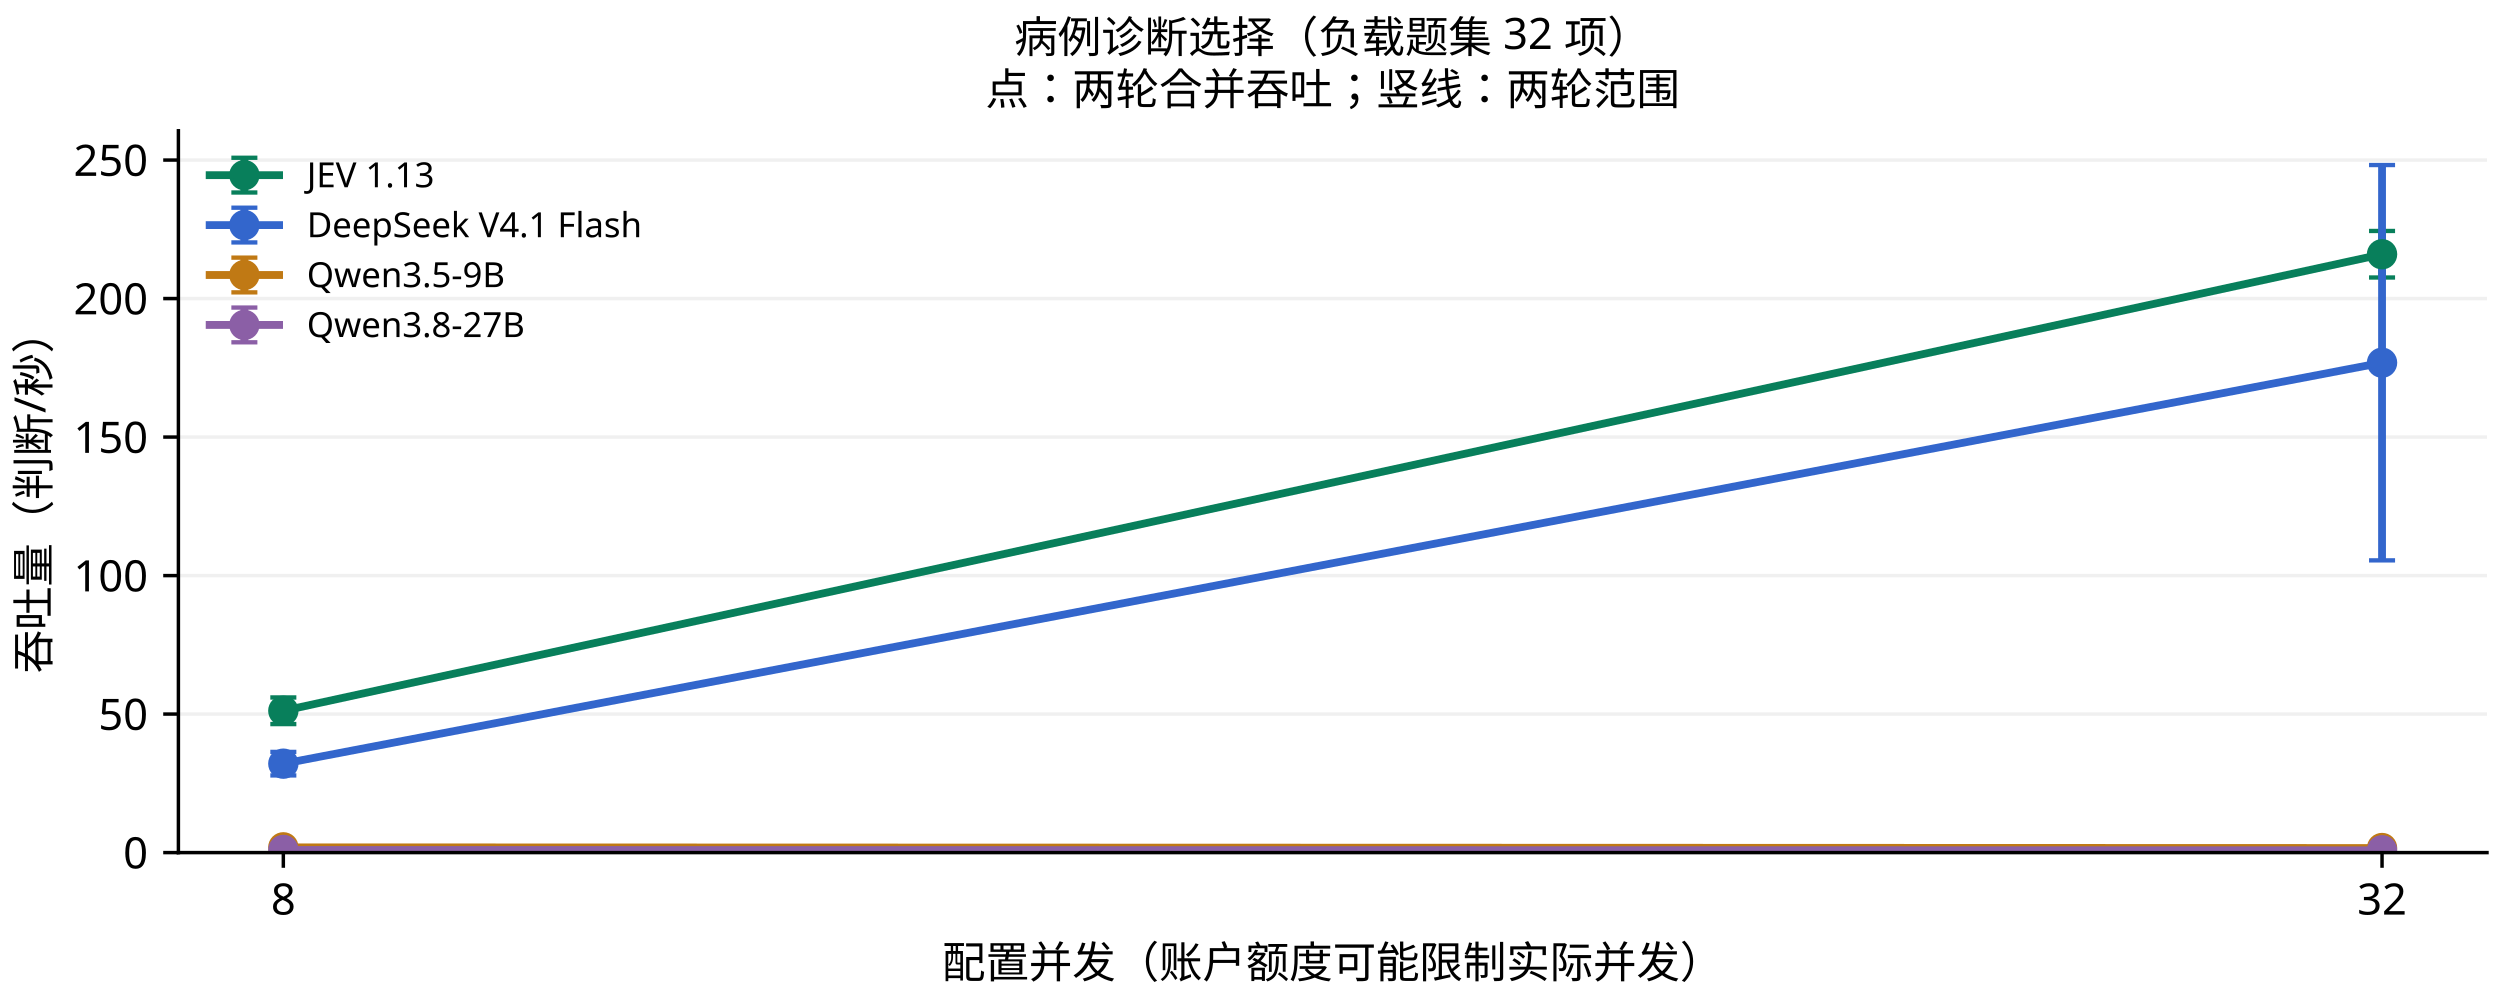
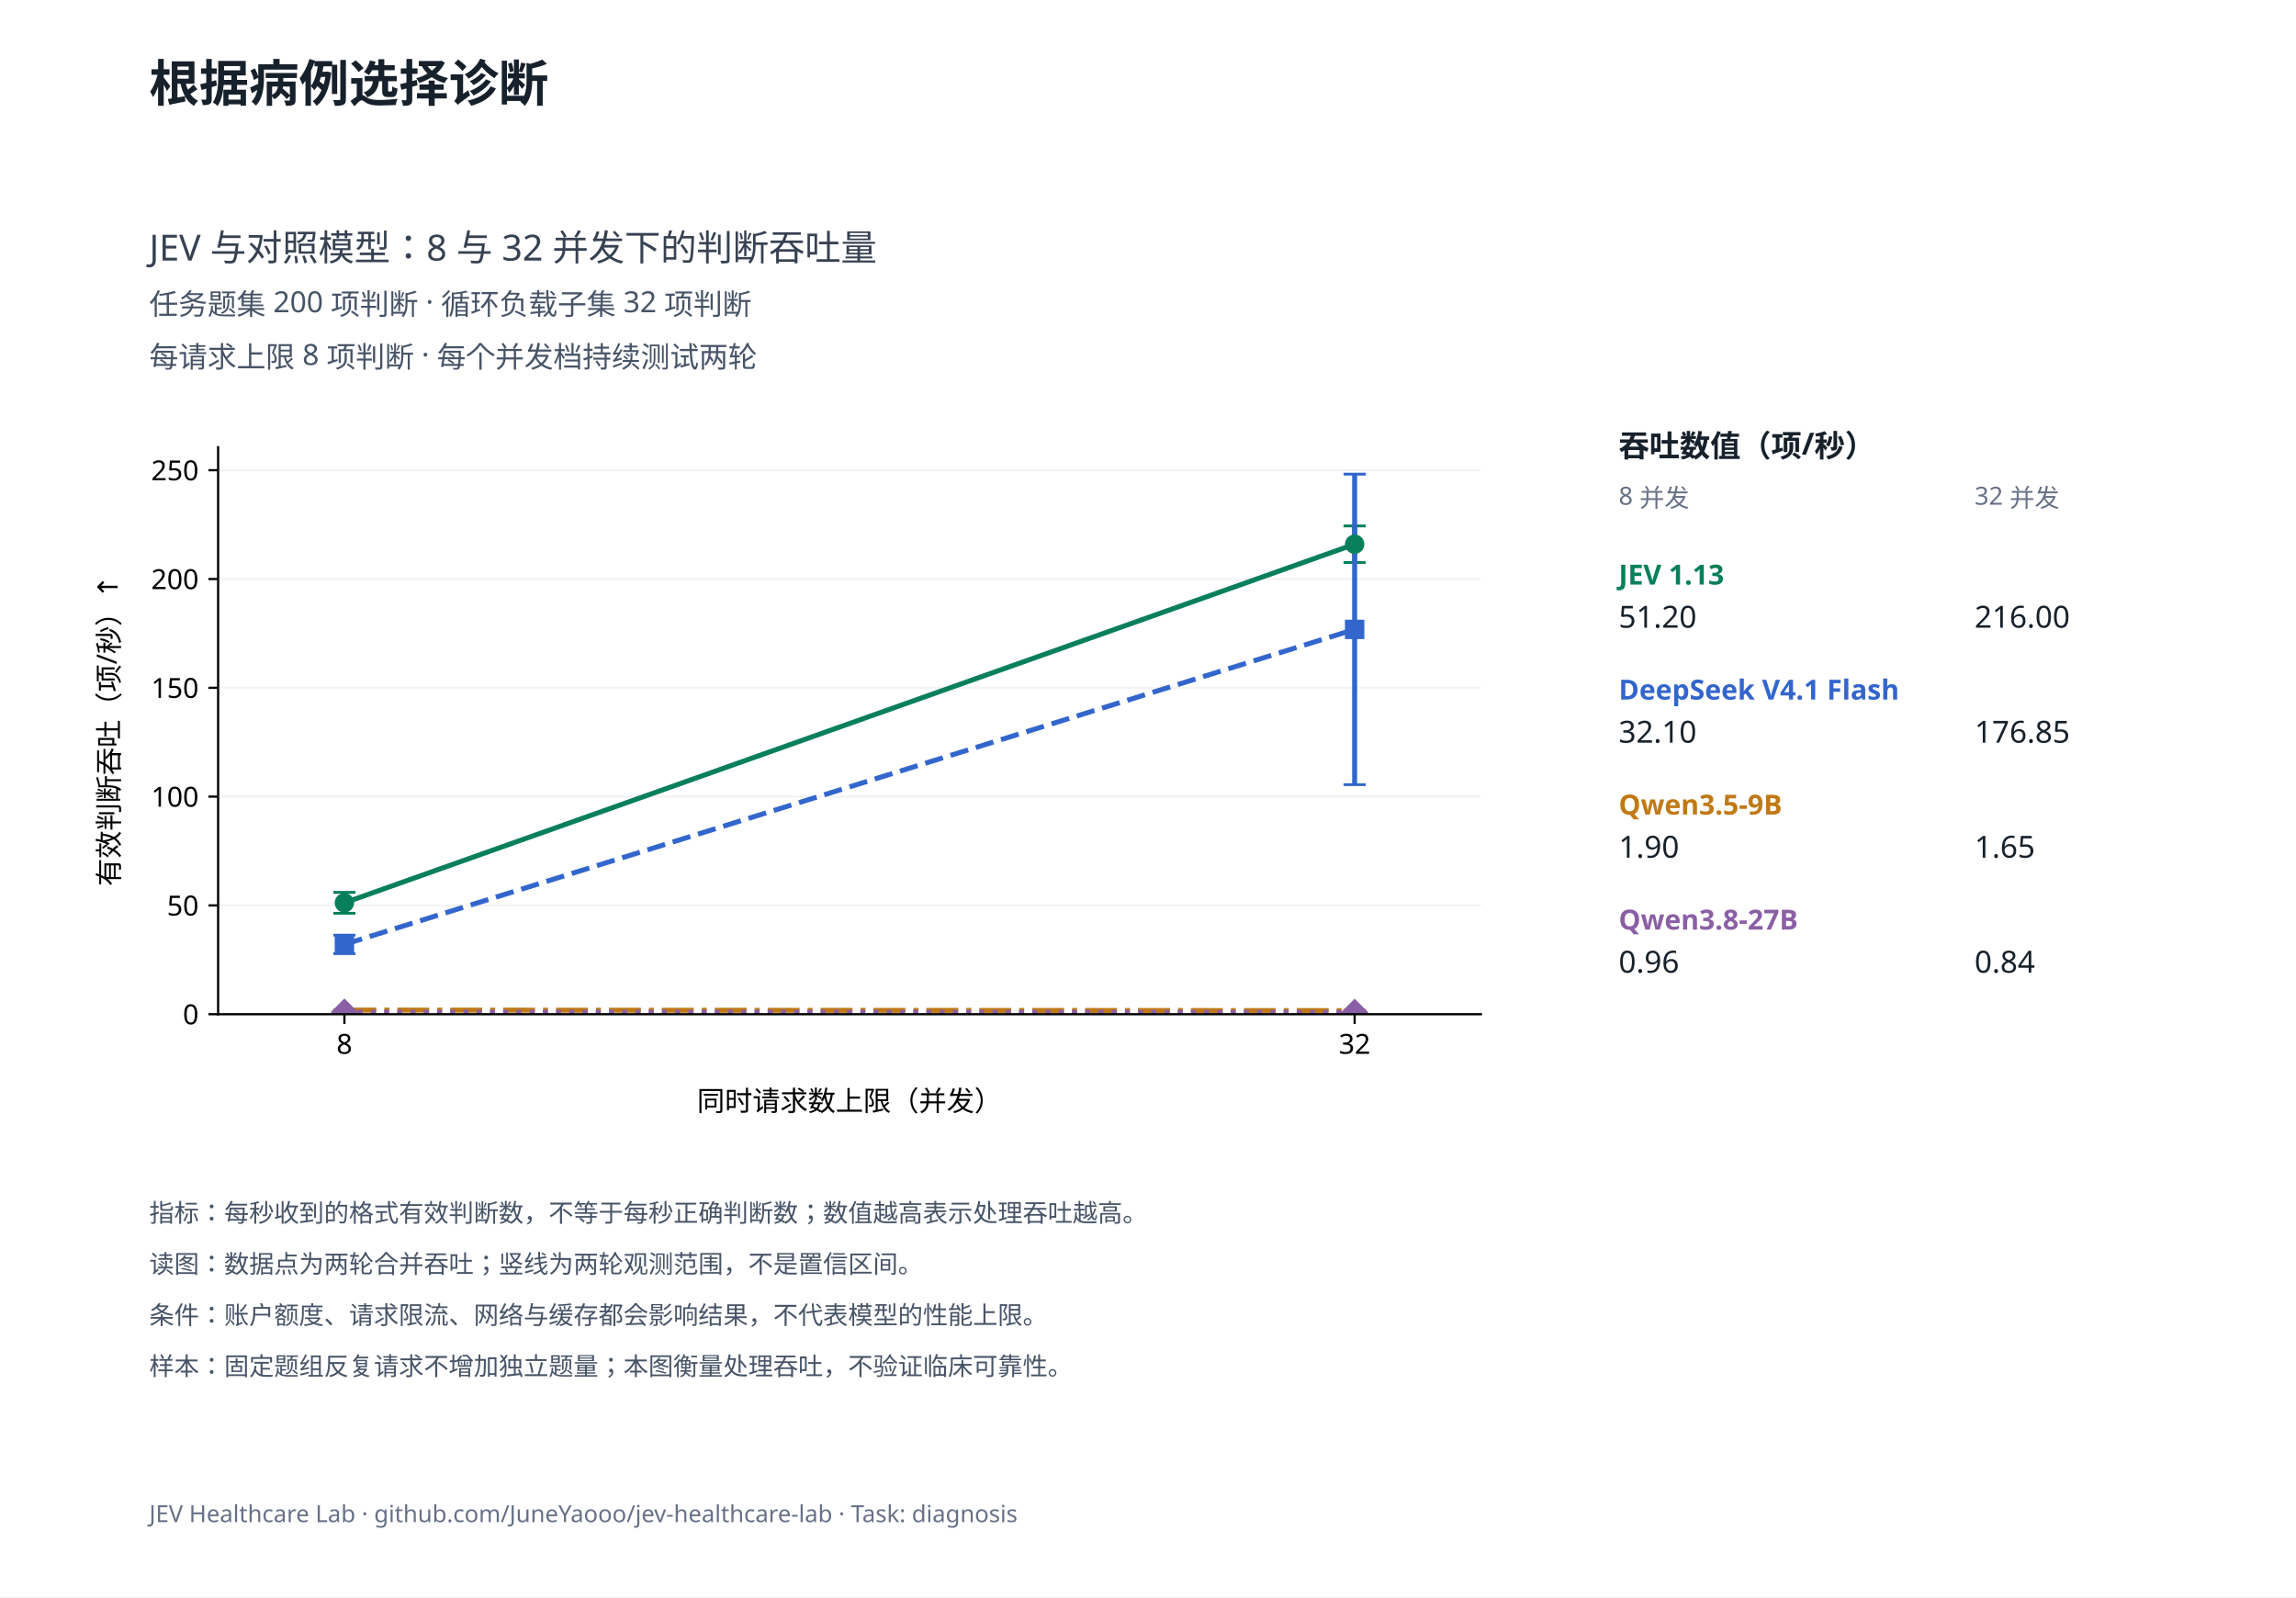
- <svg xmlns="http://www.w3.org/2000/svg" xmlns:xlink="http://www.w3.org/1999/xlink" width="576pt" height="230.4pt" viewBox="0 0 576 230.4" version="1.1">
+ <svg xmlns="http://www.w3.org/2000/svg" xmlns:xlink="http://www.w3.org/1999/xlink" width="828pt" height="576pt" viewBox="0 0 828 576" version="1.1">
  <defs>
    <style type="text/css">*{stroke-linejoin: round; stroke-linecap: butt}</style>
  </defs>
  <g id="figure_1">
    <g id="patch_1">
-       <path d="M 0 230.4 L 576 230.4 L 576 0 L 0 0 z " style="fill: #ffffff" />
+       <path d="M 0 576 L 828 576 L 828 0 L 0 0 z " style="fill: #ffffff" />
    </g>
    <g id="axes_1">
      <g id="patch_2">
-         <path d="M 41.103 196.439 L 573 196.439 L 573 30.129 L 41.103 30.129 z " style="fill: #ffffff" />
+         <path d="M 78.66 365.76 L 534.06 365.76 L 534.06 161.28 L 78.66 161.28 z " style="fill: #ffffff" />
      </g>
      <g id="matplotlib.axis_1">
        <g id="xtick_1">
          <g id="line2d_1">
            <defs>
-               <path id="m1fd8f32129" d="M 0 0 L 0 3.5 " style="stroke: #000000; stroke-width: 0.8" />
+               <path id="m601e121d8f" d="M 0 0 L 0 3.5 " style="stroke: #000000; stroke-width: 0.8" />
            </defs>
            <g>
-               <use xlink:href="#m1fd8f32129" x="65.28" y="196.439" style="stroke: #000000; stroke-width: 0.8" />
+               <use xlink:href="#m601e121d8f" x="124.2" y="365.76" style="stroke: #000000; stroke-width: 0.8" />
            </g>
          </g>
          <g id="text_1">
-             <text style="font-size: 10px; font-family: 'Arial Unicode MS'; text-anchor: middle" x="65.28" y="210.719" transform="rotate(-0 65.28047 210.7189)">8</text>
+             <text style="font-size: 10px; font-family: 'Arial Unicode MS'; text-anchor: middle" x="124.2" y="380.04" transform="rotate(-0 124.2 380.0403)">8</text>
          </g>
        </g>
        <g id="xtick_2">
          <g id="line2d_2">
            <g>
-               <use xlink:href="#m1fd8f32129" x="548.823" y="196.439" style="stroke: #000000; stroke-width: 0.8" />
+               <use xlink:href="#m601e121d8f" x="488.52" y="365.76" style="stroke: #000000; stroke-width: 0.8" />
            </g>
          </g>
          <g id="text_2">
-             <text style="font-size: 10px; font-family: 'Arial Unicode MS'; text-anchor: middle" x="548.823" y="210.719" transform="rotate(-0 548.8227 210.7189)">32</text>
+             <text style="font-size: 10px; font-family: 'Arial Unicode MS'; text-anchor: middle" x="488.52" y="380.04" transform="rotate(-0 488.52 380.0403)">32</text>
          </g>
        </g>
        <g id="text_3">
-           <text style="font-size: 10px; font-family: 'Arial Unicode MS'; text-anchor: middle" x="307.052" y="225.3" transform="rotate(-0 307.0516 225.2998)">配置并发（账户额度可能限制实际并发）</text>
+           <text style="font-size: 10px; font-family: 'Arial Unicode MS'; text-anchor: middle" x="306.36" y="400.621" transform="rotate(-0 306.36 400.6211)">同时请求数上限（并发）</text>
        </g>
      </g>
      <g id="matplotlib.axis_2">
        <g id="ytick_1">
          <g id="line2d_3">
-             <path d="M 41.103 196.439 L 573 196.439 " clip-path="url(#p2f936b1ee8)" style="fill: none; stroke: #b0b0b0; stroke-opacity: 0.18; stroke-width: 0.8; stroke-linecap: square" />
+             <path d="M 78.66 365.76 L 534.06 365.76 " clip-path="url(#p253b9ea644)" style="fill: none; stroke: #b0b0b0; stroke-opacity: 0.16; stroke-width: 0.8; stroke-linecap: square" />
          </g>
          <g id="line2d_4">
            <defs>
-               <path id="m42ab925d3a" d="M 0 0 L -3.5 0 " style="stroke: #000000; stroke-width: 0.8" />
+               <path id="m7b204fd15c" d="M 0 0 L -3.5 0 " style="stroke: #000000; stroke-width: 0.8" />
            </defs>
            <g>
-               <use xlink:href="#m42ab925d3a" x="41.103" y="196.439" style="stroke: #000000; stroke-width: 0.8" />
+               <use xlink:href="#m7b204fd15c" x="78.66" y="365.76" style="stroke: #000000; stroke-width: 0.8" />
            </g>
          </g>
          <g id="text_4">
-             <text style="font-size: 10px; font-family: 'Arial Unicode MS'; text-anchor: end" x="34.103" y="200.079" transform="rotate(-0 34.10336 200.0788)">0</text>
+             <text style="font-size: 10px; font-family: 'Arial Unicode MS'; text-anchor: end" x="71.66" y="369.4" transform="rotate(-0 71.66 369.4001)">0</text>
          </g>
        </g>
        <g id="ytick_2">
          <g id="line2d_5">
-             <path d="M 41.103 164.527 L 573 164.527 " clip-path="url(#p2f936b1ee8)" style="fill: none; stroke: #b0b0b0; stroke-opacity: 0.18; stroke-width: 0.8; stroke-linecap: square" />
+             <path d="M 78.66 326.524 L 534.06 326.524 " clip-path="url(#p253b9ea644)" style="fill: none; stroke: #b0b0b0; stroke-opacity: 0.16; stroke-width: 0.8; stroke-linecap: square" />
          </g>
          <g id="line2d_6">
            <g>
-               <use xlink:href="#m42ab925d3a" x="41.103" y="164.527" style="stroke: #000000; stroke-width: 0.8" />
+               <use xlink:href="#m7b204fd15c" x="78.66" y="326.524" style="stroke: #000000; stroke-width: 0.8" />
            </g>
          </g>
          <g id="text_5">
-             <text style="font-size: 10px; font-family: 'Arial Unicode MS'; text-anchor: end" x="34.103" y="168.167" transform="rotate(-0 34.10336 168.1667)">50</text>
+             <text style="font-size: 10px; font-family: 'Arial Unicode MS'; text-anchor: end" x="71.66" y="330.164" transform="rotate(-0 71.66 330.1637)">50</text>
          </g>
        </g>
        <g id="ytick_3">
          <g id="line2d_7">
-             <path d="M 41.103 132.614 L 573 132.614 " clip-path="url(#p2f936b1ee8)" style="fill: none; stroke: #b0b0b0; stroke-opacity: 0.18; stroke-width: 0.8; stroke-linecap: square" />
+             <path d="M 78.66 287.287 L 534.06 287.287 " clip-path="url(#p253b9ea644)" style="fill: none; stroke: #b0b0b0; stroke-opacity: 0.16; stroke-width: 0.8; stroke-linecap: square" />
          </g>
          <g id="line2d_8">
            <g>
-               <use xlink:href="#m42ab925d3a" x="41.103" y="132.614" style="stroke: #000000; stroke-width: 0.8" />
+               <use xlink:href="#m7b204fd15c" x="78.66" y="287.287" style="stroke: #000000; stroke-width: 0.8" />
            </g>
          </g>
          <g id="text_6">
-             <text style="font-size: 10px; font-family: 'Arial Unicode MS'; text-anchor: end" x="34.103" y="136.255" transform="rotate(-0 34.10336 136.2546)">100</text>
+             <text style="font-size: 10px; font-family: 'Arial Unicode MS'; text-anchor: end" x="71.66" y="290.927" transform="rotate(-0 71.66 290.9273)">100</text>
          </g>
        </g>
        <g id="ytick_4">
          <g id="line2d_9">
-             <path d="M 41.103 100.702 L 573 100.702 " clip-path="url(#p2f936b1ee8)" style="fill: none; stroke: #b0b0b0; stroke-opacity: 0.18; stroke-width: 0.8; stroke-linecap: square" />
+             <path d="M 78.66 248.051 L 534.06 248.051 " clip-path="url(#p253b9ea644)" style="fill: none; stroke: #b0b0b0; stroke-opacity: 0.16; stroke-width: 0.8; stroke-linecap: square" />
          </g>
          <g id="line2d_10">
            <g>
-               <use xlink:href="#m42ab925d3a" x="41.103" y="100.702" style="stroke: #000000; stroke-width: 0.8" />
+               <use xlink:href="#m7b204fd15c" x="78.66" y="248.051" style="stroke: #000000; stroke-width: 0.8" />
            </g>
          </g>
          <g id="text_7">
-             <text style="font-size: 10px; font-family: 'Arial Unicode MS'; text-anchor: end" x="34.103" y="104.343" transform="rotate(-0 34.10336 104.3425)">150</text>
+             <text style="font-size: 10px; font-family: 'Arial Unicode MS'; text-anchor: end" x="71.66" y="251.691" transform="rotate(-0 71.66 251.6909)">150</text>
          </g>
        </g>
        <g id="ytick_5">
          <g id="line2d_11">
-             <path d="M 41.103 68.79 L 573 68.79 " clip-path="url(#p2f936b1ee8)" style="fill: none; stroke: #b0b0b0; stroke-opacity: 0.18; stroke-width: 0.8; stroke-linecap: square" />
+             <path d="M 78.66 208.814 L 534.06 208.814 " clip-path="url(#p253b9ea644)" style="fill: none; stroke: #b0b0b0; stroke-opacity: 0.16; stroke-width: 0.8; stroke-linecap: square" />
          </g>
          <g id="line2d_12">
            <g>
-               <use xlink:href="#m42ab925d3a" x="41.103" y="68.79" style="stroke: #000000; stroke-width: 0.8" />
+               <use xlink:href="#m7b204fd15c" x="78.66" y="208.814" style="stroke: #000000; stroke-width: 0.8" />
            </g>
          </g>
          <g id="text_8">
-             <text style="font-size: 10px; font-family: 'Arial Unicode MS'; text-anchor: end" x="34.103" y="72.43" transform="rotate(-0 34.10336 72.43044)">200</text>
+             <text style="font-size: 10px; font-family: 'Arial Unicode MS'; text-anchor: end" x="71.66" y="212.454" transform="rotate(-0 71.66 212.4544)">200</text>
          </g>
        </g>
        <g id="ytick_6">
          <g id="line2d_13">
-             <path d="M 41.103 36.878 L 573 36.878 " clip-path="url(#p2f936b1ee8)" style="fill: none; stroke: #b0b0b0; stroke-opacity: 0.18; stroke-width: 0.8; stroke-linecap: square" />
+             <path d="M 78.66 169.578 L 534.06 169.578 " clip-path="url(#p253b9ea644)" style="fill: none; stroke: #b0b0b0; stroke-opacity: 0.16; stroke-width: 0.8; stroke-linecap: square" />
          </g>
          <g id="line2d_14">
            <g>
-               <use xlink:href="#m42ab925d3a" x="41.103" y="36.878" style="stroke: #000000; stroke-width: 0.8" />
+               <use xlink:href="#m7b204fd15c" x="78.66" y="169.578" style="stroke: #000000; stroke-width: 0.8" />
            </g>
          </g>
          <g id="text_9">
-             <text style="font-size: 10px; font-family: 'Arial Unicode MS'; text-anchor: end" x="34.103" y="40.518" transform="rotate(-0 34.10336 40.51836)">250</text>
+             <text style="font-size: 10px; font-family: 'Arial Unicode MS'; text-anchor: end" x="71.66" y="173.218" transform="rotate(-0 71.66 173.218)">250</text>
          </g>
        </g>
        <g id="text_10">
-           <text style="font-size: 10px; font-family: 'Arial Unicode MS'; text-anchor: middle" x="11.321" y="113.284" transform="rotate(-90 11.32055 113.284)">吞吐量（判断/秒）</text>
+           <text style="font-size: 10px; font-family: 'Arial Unicode MS'; text-anchor: middle" x="42.877" y="263.52" transform="rotate(-90 42.87719 263.52)">有效判断吞吐（项/秒）↑</text>
        </g>
      </g>
      <g id="LineCollection_1">
-         <path d="M 65.28 166.824 L 65.28 160.697 " clip-path="url(#p2f936b1ee8)" style="fill: none; stroke: #087f5b; stroke-width: 1.8" />
-         <path d="M 548.823 63.94 L 548.823 53.217 " clip-path="url(#p2f936b1ee8)" style="fill: none; stroke: #087f5b; stroke-width: 1.8" />
+         <path d="M 124.2 329.349 L 124.2 321.815 " clip-path="url(#p253b9ea644)" style="fill: none; stroke: #087f5b; stroke-width: 1.8" />
+         <path d="M 488.52 202.85 L 488.52 189.667 " clip-path="url(#p253b9ea644)" style="fill: none; stroke: #087f5b; stroke-width: 1.8" />
      </g>
      <g id="line2d_15">
        <defs>
-           <path id="mbbff3caa44" d="M 3 0 L -3 -0 " style="stroke: #087f5b" />
-         </defs>
-         <g clip-path="url(#p2f936b1ee8)">
-           <use xlink:href="#mbbff3caa44" x="65.28" y="166.824" style="fill: #087f5b; stroke: #087f5b" />
-           <use xlink:href="#mbbff3caa44" x="548.823" y="63.94" style="fill: #087f5b; stroke: #087f5b" />
+           <path id="mcb5e29b5e4" d="M 4 0 L -4 -0 " style="stroke: #087f5b" />
+         </defs>
+         <g clip-path="url(#p253b9ea644)">
+           <use xlink:href="#mcb5e29b5e4" x="124.2" y="329.349" style="fill: #087f5b; stroke: #087f5b" />
+           <use xlink:href="#mcb5e29b5e4" x="488.52" y="202.85" style="fill: #087f5b; stroke: #087f5b" />
        </g>
      </g>
      <g id="line2d_16">
-         <g clip-path="url(#p2f936b1ee8)">
-           <use xlink:href="#mbbff3caa44" x="65.28" y="160.697" style="fill: #087f5b; stroke: #087f5b" />
-           <use xlink:href="#mbbff3caa44" x="548.823" y="53.217" style="fill: #087f5b; stroke: #087f5b" />
+         <g clip-path="url(#p253b9ea644)">
+           <use xlink:href="#mcb5e29b5e4" x="124.2" y="321.815" style="fill: #087f5b; stroke: #087f5b" />
+           <use xlink:href="#mcb5e29b5e4" x="488.52" y="189.667" style="fill: #087f5b; stroke: #087f5b" />
        </g>
      </g>
      <g id="LineCollection_2">
-         <path d="M 65.28 178.664 L 65.28 173.239 " clip-path="url(#p2f936b1ee8)" style="fill: none; stroke: #3366cc; stroke-width: 1.8" />
-         <path d="M 548.823 129.104 L 548.823 38.027 " clip-path="url(#p2f936b1ee8)" style="fill: none; stroke: #3366cc; stroke-width: 1.8" />
+         <path d="M 124.2 343.905 L 124.2 337.235 " clip-path="url(#p253b9ea644)" style="fill: none; stroke: #3366cc; stroke-width: 1.8" />
+         <path d="M 488.52 282.971 L 488.52 170.99 " clip-path="url(#p253b9ea644)" style="fill: none; stroke: #3366cc; stroke-width: 1.8" />
      </g>
      <g id="line2d_17">
        <defs>
-           <path id="m97fa4c5755" d="M 3 0 L -3 -0 " style="stroke: #3366cc" />
-         </defs>
-         <g clip-path="url(#p2f936b1ee8)">
-           <use xlink:href="#m97fa4c5755" x="65.28" y="178.664" style="fill: #3366cc; stroke: #3366cc" />
-           <use xlink:href="#m97fa4c5755" x="548.823" y="129.104" style="fill: #3366cc; stroke: #3366cc" />
+           <path id="m9118d488ac" d="M 4 0 L -4 -0 " style="stroke: #3366cc" />
+         </defs>
+         <g clip-path="url(#p253b9ea644)">
+           <use xlink:href="#m9118d488ac" x="124.2" y="343.905" style="fill: #3366cc; stroke: #3366cc" />
+           <use xlink:href="#m9118d488ac" x="488.52" y="282.971" style="fill: #3366cc; stroke: #3366cc" />
        </g>
      </g>
      <g id="line2d_18">
-         <g clip-path="url(#p2f936b1ee8)">
-           <use xlink:href="#m97fa4c5755" x="65.28" y="173.239" style="fill: #3366cc; stroke: #3366cc" />
-           <use xlink:href="#m97fa4c5755" x="548.823" y="38.027" style="fill: #3366cc; stroke: #3366cc" />
+         <g clip-path="url(#p253b9ea644)">
+           <use xlink:href="#m9118d488ac" x="124.2" y="337.235" style="fill: #3366cc; stroke: #3366cc" />
+           <use xlink:href="#m9118d488ac" x="488.52" y="170.99" style="fill: #3366cc; stroke: #3366cc" />
        </g>
      </g>
      <g id="LineCollection_3">
-         <path d="M 65.28 195.258 L 65.28 195.194 " clip-path="url(#p2f936b1ee8)" style="fill: none; stroke: #c07914; stroke-width: 1.8" />
-         <path d="M 548.823 195.513 L 548.823 195.258 " clip-path="url(#p2f936b1ee8)" style="fill: none; stroke: #c07914; stroke-width: 1.8" />
+         <path d="M 124.2 364.308 L 124.2 364.23 " clip-path="url(#p253b9ea644)" style="fill: none; stroke: #c07914; stroke-width: 1.8" />
+         <path d="M 488.52 364.622 L 488.52 364.308 " clip-path="url(#p253b9ea644)" style="fill: none; stroke: #c07914; stroke-width: 1.8" />
      </g>
      <g id="line2d_19">
        <defs>
-           <path id="mbb2051c4b4" d="M 3 0 L -3 -0 " style="stroke: #c07914" />
-         </defs>
-         <g clip-path="url(#p2f936b1ee8)">
-           <use xlink:href="#mbb2051c4b4" x="65.28" y="195.258" style="fill: #c07914; stroke: #c07914" />
-           <use xlink:href="#mbb2051c4b4" x="548.823" y="195.513" style="fill: #c07914; stroke: #c07914" />
+           <path id="ma08240442f" d="M 4 0 L -4 -0 " style="stroke: #c07914" />
+         </defs>
+         <g clip-path="url(#p253b9ea644)">
+           <use xlink:href="#ma08240442f" x="124.2" y="364.308" style="fill: #c07914; stroke: #c07914" />
+           <use xlink:href="#ma08240442f" x="488.52" y="364.622" style="fill: #c07914; stroke: #c07914" />
        </g>
      </g>
      <g id="line2d_20">
-         <g clip-path="url(#p2f936b1ee8)">
-           <use xlink:href="#mbb2051c4b4" x="65.28" y="195.194" style="fill: #c07914; stroke: #c07914" />
-           <use xlink:href="#mbb2051c4b4" x="548.823" y="195.258" style="fill: #c07914; stroke: #c07914" />
+         <g clip-path="url(#p253b9ea644)">
+           <use xlink:href="#ma08240442f" x="124.2" y="364.23" style="fill: #c07914; stroke: #c07914" />
+           <use xlink:href="#ma08240442f" x="488.52" y="364.308" style="fill: #c07914; stroke: #c07914" />
        </g>
      </g>
      <g id="LineCollection_4">
-         <path d="M 65.28 195.829 L 65.28 195.829 " clip-path="url(#p2f936b1ee8)" style="fill: none; stroke: #8b5fa6; stroke-width: 1.8" />
-         <path d="M 548.823 195.981 L 548.823 195.829 " clip-path="url(#p2f936b1ee8)" style="fill: none; stroke: #8b5fa6; stroke-width: 1.8" />
+         <path d="M 124.2 365.01 L 124.2 365.01 " clip-path="url(#p253b9ea644)" style="fill: none; stroke: #8b5fa6; stroke-width: 1.8" />
+         <path d="M 488.52 365.198 L 488.52 365.01 " clip-path="url(#p253b9ea644)" style="fill: none; stroke: #8b5fa6; stroke-width: 1.8" />
      </g>
      <g id="line2d_21">
        <defs>
-           <path id="meb19a13ddb" d="M 3 0 L -3 -0 " style="stroke: #8b5fa6" />
-         </defs>
-         <g clip-path="url(#p2f936b1ee8)">
-           <use xlink:href="#meb19a13ddb" x="65.28" y="195.829" style="fill: #8b5fa6; stroke: #8b5fa6" />
-           <use xlink:href="#meb19a13ddb" x="548.823" y="195.981" style="fill: #8b5fa6; stroke: #8b5fa6" />
+           <path id="m00b309e0e8" d="M 4 0 L -4 -0 " style="stroke: #8b5fa6" />
+         </defs>
+         <g clip-path="url(#p253b9ea644)">
+           <use xlink:href="#m00b309e0e8" x="124.2" y="365.01" style="fill: #8b5fa6; stroke: #8b5fa6" />
+           <use xlink:href="#m00b309e0e8" x="488.52" y="365.198" style="fill: #8b5fa6; stroke: #8b5fa6" />
        </g>
      </g>
      <g id="line2d_22">
-         <g clip-path="url(#p2f936b1ee8)">
-           <use xlink:href="#meb19a13ddb" x="65.28" y="195.829" style="fill: #8b5fa6; stroke: #8b5fa6" />
-           <use xlink:href="#meb19a13ddb" x="548.823" y="195.829" style="fill: #8b5fa6; stroke: #8b5fa6" />
+         <g clip-path="url(#p253b9ea644)">
+           <use xlink:href="#m00b309e0e8" x="124.2" y="365.01" style="fill: #8b5fa6; stroke: #8b5fa6" />
+           <use xlink:href="#m00b309e0e8" x="488.52" y="365.01" style="fill: #8b5fa6; stroke: #8b5fa6" />
        </g>
      </g>
      <g id="line2d_23">
-         <path d="M 65.28 163.761 L 548.823 58.578 " clip-path="url(#p2f936b1ee8)" style="fill: none; stroke: #087f5b; stroke-width: 1.8; stroke-linecap: square" />
-         <defs>
-           <path id="mf214b7b07e" d="M 0 3 C 0.796 3 1.559 2.684 2.121 2.121 C 2.684 1.559 3 0.796 3 0 C 3 -0.796 2.684 -1.559 2.121 -2.121 C 1.559 -2.684 0.796 -3 0 -3 C -0.796 -3 -1.559 -2.684 -2.121 -2.121 C -2.684 -1.559 -3 -0.796 -3 0 C -3 0.796 -2.684 1.559 -2.121 2.121 C -1.559 2.684 -0.796 3 0 3 z " style="stroke: #087f5b" />
-         </defs>
-         <g clip-path="url(#p2f936b1ee8)">
-           <use xlink:href="#mf214b7b07e" x="65.28" y="163.761" style="fill: #087f5b; stroke: #087f5b" />
-           <use xlink:href="#mf214b7b07e" x="548.823" y="58.578" style="fill: #087f5b; stroke: #087f5b" />
+         <path d="M 124.2 325.582 L 488.52 196.259 " clip-path="url(#p253b9ea644)" style="fill: none; stroke: #087f5b; stroke-width: 1.8; stroke-linecap: square" />
+         <defs>
+           <path id="m7fcc4630e5" d="M 0 3 C 0.796 3 1.559 2.684 2.121 2.121 C 2.684 1.559 3 0.796 3 0 C 3 -0.796 2.684 -1.559 2.121 -2.121 C 1.559 -2.684 0.796 -3 0 -3 C -0.796 -3 -1.559 -2.684 -2.121 -2.121 C -2.684 -1.559 -3 -0.796 -3 0 C -3 0.796 -2.684 1.559 -2.121 2.121 C -1.559 2.684 -0.796 3 0 3 z " style="stroke: #087f5b" />
+         </defs>
+         <g clip-path="url(#p253b9ea644)">
+           <use xlink:href="#m7fcc4630e5" x="124.2" y="325.582" style="fill: #087f5b; stroke: #087f5b" />
+           <use xlink:href="#m7fcc4630e5" x="488.52" y="196.259" style="fill: #087f5b; stroke: #087f5b" />
        </g>
      </g>
      <g id="line2d_24">
-         <path d="M 65.28 175.951 L 548.823 83.566 " clip-path="url(#p2f936b1ee8)" style="fill: none; stroke: #3366cc; stroke-width: 1.8; stroke-linecap: square" />
-         <defs>
-           <path id="m871759e104" d="M 0 3 C 0.796 3 1.559 2.684 2.121 2.121 C 2.684 1.559 3 0.796 3 0 C 3 -0.796 2.684 -1.559 2.121 -2.121 C 1.559 -2.684 0.796 -3 0 -3 C -0.796 -3 -1.559 -2.684 -2.121 -2.121 C -2.684 -1.559 -3 -0.796 -3 0 C -3 0.796 -2.684 1.559 -2.121 2.121 C -1.559 2.684 -0.796 3 0 3 z " style="stroke: #3366cc" />
-         </defs>
-         <g clip-path="url(#p2f936b1ee8)">
-           <use xlink:href="#m871759e104" x="65.28" y="175.951" style="fill: #3366cc; stroke: #3366cc" />
-           <use xlink:href="#m871759e104" x="548.823" y="83.566" style="fill: #3366cc; stroke: #3366cc" />
+         <path d="M 124.2 340.57 L 488.52 226.981 " clip-path="url(#p253b9ea644)" style="fill: none; stroke-dasharray: 6.66,2.88; stroke-dashoffset: 0; stroke: #3366cc; stroke-width: 1.8" />
+         <defs>
+           <path id="mb17a7dd6cd" d="M -3 3 L 3 3 L 3 -3 L -3 -3 z " style="stroke: #3366cc; stroke-linejoin: miter" />
+         </defs>
+         <g clip-path="url(#p253b9ea644)">
+           <use xlink:href="#mb17a7dd6cd" x="124.2" y="340.57" style="fill: #3366cc; stroke: #3366cc; stroke-linejoin: miter" />
+           <use xlink:href="#mb17a7dd6cd" x="488.52" y="226.981" style="fill: #3366cc; stroke: #3366cc; stroke-linejoin: miter" />
        </g>
      </g>
      <g id="line2d_25">
-         <path d="M 65.28 195.226 L 548.823 195.386 " clip-path="url(#p2f936b1ee8)" style="fill: none; stroke: #c07914; stroke-width: 1.8; stroke-linecap: square" />
-         <defs>
-           <path id="m78ab82173a" d="M 0 3 C 0.796 3 1.559 2.684 2.121 2.121 C 2.684 1.559 3 0.796 3 0 C 3 -0.796 2.684 -1.559 2.121 -2.121 C 1.559 -2.684 0.796 -3 0 -3 C -0.796 -3 -1.559 -2.684 -2.121 -2.121 C -2.684 -1.559 -3 -0.796 -3 0 C -3 0.796 -2.684 1.559 -2.121 2.121 C -1.559 2.684 -0.796 3 0 3 z " style="stroke: #c07914" />
-         </defs>
-         <g clip-path="url(#p2f936b1ee8)">
-           <use xlink:href="#m78ab82173a" x="65.28" y="195.226" style="fill: #c07914; stroke: #c07914" />
-           <use xlink:href="#m78ab82173a" x="548.823" y="195.386" style="fill: #c07914; stroke: #c07914" />
+         <path d="M 124.2 364.269 L 488.52 364.465 " clip-path="url(#p253b9ea644)" style="fill: none; stroke-dasharray: 11.52,2.88,1.8,2.88; stroke-dashoffset: 0; stroke: #c07914; stroke-width: 1.8" />
+         <defs>
+           <path id="m0b3162d998" d="M 0 -3 L -3 3 L 3 3 z " style="stroke: #c07914; stroke-linejoin: miter" />
+         </defs>
+         <g clip-path="url(#p253b9ea644)">
+           <use xlink:href="#m0b3162d998" x="124.2" y="364.269" style="fill: #c07914; stroke: #c07914; stroke-linejoin: miter" />
+           <use xlink:href="#m0b3162d998" x="488.52" y="364.465" style="fill: #c07914; stroke: #c07914; stroke-linejoin: miter" />
        </g>
      </g>
      <g id="line2d_26">
-         <path d="M 65.28 195.829 L 548.823 195.905 " clip-path="url(#p2f936b1ee8)" style="fill: none; stroke: #8b5fa6; stroke-width: 1.8; stroke-linecap: square" />
-         <defs>
-           <path id="m6a8dea506e" d="M 0 3 C 0.796 3 1.559 2.684 2.121 2.121 C 2.684 1.559 3 0.796 3 0 C 3 -0.796 2.684 -1.559 2.121 -2.121 C 1.559 -2.684 0.796 -3 0 -3 C -0.796 -3 -1.559 -2.684 -2.121 -2.121 C -2.684 -1.559 -3 -0.796 -3 0 C -3 0.796 -2.684 1.559 -2.121 2.121 C -1.559 2.684 -0.796 3 0 3 z " style="stroke: #8b5fa6" />
-         </defs>
-         <g clip-path="url(#p2f936b1ee8)">
-           <use xlink:href="#m6a8dea506e" x="65.28" y="195.829" style="fill: #8b5fa6; stroke: #8b5fa6" />
-           <use xlink:href="#m6a8dea506e" x="548.823" y="195.905" style="fill: #8b5fa6; stroke: #8b5fa6" />
+         <path d="M 124.2 365.01 L 488.52 365.104 " clip-path="url(#p253b9ea644)" style="fill: none; stroke-dasharray: 1.8,2.97; stroke-dashoffset: 0; stroke: #8b5fa6; stroke-width: 1.8" />
+         <defs>
+           <path id="m59560dbc4a" d="M -0 4.243 L 4.243 0 L 0 -4.243 L -4.243 -0 z " style="stroke: #8b5fa6; stroke-linejoin: miter" />
+         </defs>
+         <g clip-path="url(#p253b9ea644)">
+           <use xlink:href="#m59560dbc4a" x="124.2" y="365.01" style="fill: #8b5fa6; stroke: #8b5fa6; stroke-linejoin: miter" />
+           <use xlink:href="#m59560dbc4a" x="488.52" y="365.104" style="fill: #8b5fa6; stroke: #8b5fa6; stroke-linejoin: miter" />
        </g>
      </g>
      <g id="patch_3">
-         <path d="M 41.103 196.439 L 41.103 30.129 " style="fill: none; stroke: #000000; stroke-width: 0.8; stroke-linejoin: miter; stroke-linecap: square" />
+         <path d="M 78.66 365.76 L 78.66 161.28 " style="fill: none; stroke: #000000; stroke-width: 0.8; stroke-linejoin: miter; stroke-linecap: square" />
      </g>
      <g id="patch_4">
-         <path d="M 41.103 196.439 L 573 196.439 " style="fill: none; stroke: #000000; stroke-width: 0.8; stroke-linejoin: miter; stroke-linecap: square" />
-       </g>
-       <g id="text_11">
-         <text style="font-size: 10px; font-family: 'Arial Unicode MS'" transform="translate(233.7125 12.12192)">病例诊断选择（负载题集 32 项）</text>
-         <text style="font-size: 10px; font-family: 'Arial Unicode MS'" transform="translate(227.0516 24.12934)">点：两轮合并吞吐；竖线：两轮范围</text>
-       </g>
-       <g id="legend_1">
-         <g id="LineCollection_5">
-           <path d="M 56.303 44.354 L 56.303 36.354 " style="fill: none; stroke: #087f5b; stroke-width: 1.8" />
-         </g>
-         <g id="line2d_27">
-           <g>
-             <use xlink:href="#mbbff3caa44" x="56.303" y="44.354" style="fill: #087f5b; stroke: #087f5b" />
-           </g>
-         </g>
-         <g id="line2d_28">
-           <g>
-             <use xlink:href="#mbbff3caa44" x="56.303" y="36.354" style="fill: #087f5b; stroke: #087f5b" />
-           </g>
-         </g>
-         <g id="line2d_29">
-           <path d="M 48.303 40.354 L 64.303 40.354 " style="fill: none; stroke: #087f5b; stroke-width: 1.8; stroke-linecap: square" />
-         </g>
-         <g id="line2d_30">
-           <g>
-             <use xlink:href="#mf214b7b07e" x="56.303" y="40.354" style="fill: #087f5b; stroke: #087f5b" />
-           </g>
-         </g>
-         <g id="text_12">
-           <text style="font-size: 8px; font-family: 'Arial Unicode MS'; text-anchor: start" x="70.703" y="43.154" transform="rotate(-0 70.70337 43.15356)">JEV 1.13</text>
-         </g>
-         <g id="LineCollection_6">
-           <path d="M 56.303 55.857 L 56.303 47.857 " style="fill: none; stroke: #3366cc; stroke-width: 1.8" />
-         </g>
-         <g id="line2d_31">
-           <g>
-             <use xlink:href="#m97fa4c5755" x="56.303" y="55.857" style="fill: #3366cc; stroke: #3366cc" />
-           </g>
-         </g>
-         <g id="line2d_32">
-           <g>
-             <use xlink:href="#m97fa4c5755" x="56.303" y="47.857" style="fill: #3366cc; stroke: #3366cc" />
-           </g>
-         </g>
-         <g id="line2d_33">
-           <path d="M 48.303 51.857 L 64.303 51.857 " style="fill: none; stroke: #3366cc; stroke-width: 1.8; stroke-linecap: square" />
-         </g>
-         <g id="line2d_34">
-           <g>
-             <use xlink:href="#m871759e104" x="56.303" y="51.857" style="fill: #3366cc; stroke: #3366cc" />
-           </g>
-         </g>
-         <g id="text_13">
-           <text style="font-size: 8px; font-family: 'Arial Unicode MS'; text-anchor: start" x="70.703" y="54.657" transform="rotate(-0 70.70337 54.65747)">DeepSeek V4.1 Flash</text>
-         </g>
-         <g id="LineCollection_7">
-           <path d="M 56.303 67.361 L 56.303 59.361 " style="fill: none; stroke: #c07914; stroke-width: 1.8" />
-         </g>
-         <g id="line2d_35">
-           <g>
-             <use xlink:href="#mbb2051c4b4" x="56.303" y="67.361" style="fill: #c07914; stroke: #c07914" />
-           </g>
-         </g>
-         <g id="line2d_36">
-           <g>
-             <use xlink:href="#mbb2051c4b4" x="56.303" y="59.361" style="fill: #c07914; stroke: #c07914" />
-           </g>
-         </g>
-         <g id="line2d_37">
-           <path d="M 48.303 63.361 L 64.303 63.361 " style="fill: none; stroke: #c07914; stroke-width: 1.8; stroke-linecap: square" />
-         </g>
-         <g id="line2d_38">
-           <g>
-             <use xlink:href="#m78ab82173a" x="56.303" y="63.361" style="fill: #c07914; stroke: #c07914" />
-           </g>
-         </g>
-         <g id="text_14">
-           <text style="font-size: 8px; font-family: 'Arial Unicode MS'; text-anchor: start" x="70.703" y="66.161" transform="rotate(-0 70.70337 66.16137)">Qwen3.5-9B</text>
-         </g>
-         <g id="LineCollection_8">
-           <path d="M 56.303 78.865 L 56.303 70.865 " style="fill: none; stroke: #8b5fa6; stroke-width: 1.8" />
-         </g>
-         <g id="line2d_39">
-           <g>
-             <use xlink:href="#meb19a13ddb" x="56.303" y="78.865" style="fill: #8b5fa6; stroke: #8b5fa6" />
-           </g>
-         </g>
-         <g id="line2d_40">
-           <g>
-             <use xlink:href="#meb19a13ddb" x="56.303" y="70.865" style="fill: #8b5fa6; stroke: #8b5fa6" />
-           </g>
-         </g>
-         <g id="line2d_41">
-           <path d="M 48.303 74.865 L 64.303 74.865 " style="fill: none; stroke: #8b5fa6; stroke-width: 1.8; stroke-linecap: square" />
-         </g>
-         <g id="line2d_42">
-           <g>
-             <use xlink:href="#m6a8dea506e" x="56.303" y="74.865" style="fill: #8b5fa6; stroke: #8b5fa6" />
-           </g>
-         </g>
-         <g id="text_15">
-           <text style="font-size: 8px; font-family: 'Arial Unicode MS'; text-anchor: start" x="70.703" y="77.665" transform="rotate(-0 70.70337 77.66528)">Qwen3.8-27B</text>
-         </g>
-       </g>
+         <path d="M 78.66 365.76 L 534.06 365.76 " style="fill: none; stroke: #000000; stroke-width: 0.8; stroke-linejoin: miter; stroke-linecap: square" />
+       </g>
+     </g>
+     <g id="text_11">
+       <text style="font-weight: 700; font-size: 18px; font-family: 'Arial Unicode MS'; text-anchor: start; fill: #17212b" x="53.82" y="36.544" transform="rotate(-0 53.82 36.5445)">根据病例选择诊断</text>
+     </g>
+     <g id="text_12">
+       <text style="font-size: 13px; font-family: 'Arial Unicode MS'; text-anchor: start; fill: #364152" x="53.82" y="93.97" transform="rotate(-0 53.82 93.96962)">JEV 与对照模型：8 与 32 并发下的判断吞吐量</text>
+     </g>
+     <g id="text_13">
+       <text style="font-size: 10.5px; font-family: 'Arial Unicode MS'; text-anchor: start; fill: #475467" x="53.82" y="113.472" transform="rotate(-0 53.82 113.472)">任务题集 200 项判断 · 循环负载子集 32 项判断</text>
+     </g>
+     <g id="text_14">
+       <text style="font-size: 10.5px; font-family: 'Arial Unicode MS'; text-anchor: start; fill: #475467" x="53.82" y="132.48" transform="rotate(-0 53.82 132.48)">每请求上限 8 项判断 · 每个并发档持续测试两轮</text>
+     </g>
+     <g id="text_15">
+       <text style="font-weight: 700; font-size: 11px; font-family: 'Arial Unicode MS'; text-anchor: start; fill: #17212b" x="583.74" y="164.736" transform="rotate(-0 583.74 164.736)">吞吐数值（项/秒）</text>
+     </g>
+     <g id="text_16">
+       <text style="font-size: 9px; font-family: 'Arial Unicode MS'; text-anchor: start; fill: #667085" x="583.74" y="182.016" transform="rotate(-0 583.74 182.016)">8 并发</text>
+     </g>
+     <g id="text_17">
+       <text style="font-size: 9px; font-family: 'Arial Unicode MS'; text-anchor: start; fill: #667085" x="712.08" y="182.016" transform="rotate(-0 712.08 182.016)">32 并发</text>
+     </g>
+     <g id="text_18">
+       <text style="font-weight: 700; font-size: 10px; font-family: 'Arial Unicode MS'; text-anchor: start; fill: #087f5b" x="583.74" y="210.816" transform="rotate(-0 583.74 210.816)">JEV 1.13</text>
+     </g>
+     <g id="text_19">
+       <text style="font-size: 11px; font-family: 'Arial Unicode MS'; text-anchor: start; fill: #17212b" x="583.74" y="226.368" transform="rotate(-0 583.74 226.368)">51.20</text>
+     </g>
+     <g id="text_20">
+       <text style="font-size: 11px; font-family: 'Arial Unicode MS'; text-anchor: start; fill: #17212b" x="712.08" y="226.368" transform="rotate(-0 712.08 226.368)">216.00</text>
+     </g>
+     <g id="text_21">
+       <text style="font-weight: 700; font-size: 10px; font-family: 'Arial Unicode MS'; text-anchor: start; fill: #3366cc" x="583.74" y="252.288" transform="rotate(-0 583.74 252.288)">DeepSeek V4.1 Flash</text>
+     </g>
+     <g id="text_22">
+       <text style="font-size: 11px; font-family: 'Arial Unicode MS'; text-anchor: start; fill: #17212b" x="583.74" y="267.84" transform="rotate(-0 583.74 267.84)">32.10</text>
+     </g>
+     <g id="text_23">
+       <text style="font-size: 11px; font-family: 'Arial Unicode MS'; text-anchor: start; fill: #17212b" x="712.08" y="267.84" transform="rotate(-0 712.08 267.84)">176.85</text>
+     </g>
+     <g id="text_24">
+       <text style="font-weight: 700; font-size: 10px; font-family: 'Arial Unicode MS'; text-anchor: start; fill: #c07914" x="583.74" y="293.76" transform="rotate(-0 583.74 293.76)">Qwen3.5-9B</text>
+     </g>
+     <g id="text_25">
+       <text style="font-size: 11px; font-family: 'Arial Unicode MS'; text-anchor: start; fill: #17212b" x="583.74" y="309.312" transform="rotate(-0 583.74 309.312)">1.90</text>
+     </g>
+     <g id="text_26">
+       <text style="font-size: 11px; font-family: 'Arial Unicode MS'; text-anchor: start; fill: #17212b" x="712.08" y="309.312" transform="rotate(-0 712.08 309.312)">1.65</text>
+     </g>
+     <g id="text_27">
+       <text style="font-weight: 700; font-size: 10px; font-family: 'Arial Unicode MS'; text-anchor: start; fill: #8b5fa6" x="583.74" y="335.232" transform="rotate(-0 583.74 335.232)">Qwen3.8-27B</text>
+     </g>
+     <g id="text_28">
+       <text style="font-size: 11px; font-family: 'Arial Unicode MS'; text-anchor: start; fill: #17212b" x="583.74" y="350.784" transform="rotate(-0 583.74 350.784)">0.96</text>
+     </g>
+     <g id="text_29">
+       <text style="font-size: 11px; font-family: 'Arial Unicode MS'; text-anchor: start; fill: #17212b" x="712.08" y="350.784" transform="rotate(-0 712.08 350.784)">0.84</text>
+     </g>
+     <g id="text_30">
+       <text style="font-size: 9px; font-family: 'Arial Unicode MS'; text-anchor: start; fill: #475467" x="53.82" y="440.64" transform="rotate(-0 53.82 440.64)">指标：每秒收到的格式有效判断数，不等于每秒正确判断数；数值越高表示处理吞吐越高。</text>
+     </g>
+     <g id="text_31">
+       <text style="font-size: 9px; font-family: 'Arial Unicode MS'; text-anchor: start; fill: #475467" x="53.82" y="459.072" transform="rotate(-0 53.82 459.072)">读图：数据点为两轮合并吞吐；竖线为两轮观测范围，不是置信区间。</text>
+     </g>
+     <g id="text_32">
+       <text style="font-size: 9px; font-family: 'Arial Unicode MS'; text-anchor: start; fill: #475467" x="53.82" y="477.504" transform="rotate(-0 53.82 477.504)">条件：账户额度、请求限流、网络与缓存都会影响结果，不代表模型的性能上限。</text>
+     </g>
+     <g id="text_33">
+       <text style="font-size: 9px; font-family: 'Arial Unicode MS'; text-anchor: start; fill: #475467" x="53.82" y="495.936" transform="rotate(-0 53.82 495.936)">样本：固定题组反复请求不增加独立题量；本图衡量处理吞吐，不验证临床可靠性。</text>
+     </g>
+     <g id="text_34">
+       <a xlink:href="https://github.com/JuneYaooo/jev-healthcare-lab/blob/main/docs/tasks/diagnosis.md" target="_blank">
+         <text style="font-size: 8.5px; font-family: 'Arial Unicode MS'; text-anchor: start; fill: #667085" x="53.82" y="548.928" transform="rotate(-0 53.82 548.928)">JEV Healthcare Lab · github.com/JuneYaooo/jev-healthcare-lab · Task: diagnosis</text>
+       </a>
    </g>
  </g>
  <defs>
-     <clipPath id="p2f936b1ee8">
-       <rect x="41.103" y="30.129" width="531.896" height="166.309" />
+     <clipPath id="p253b9ea644">
+       <rect x="78.66" y="161.28" width="455.4" height="204.48" />
    </clipPath>
  </defs>
</svg>
